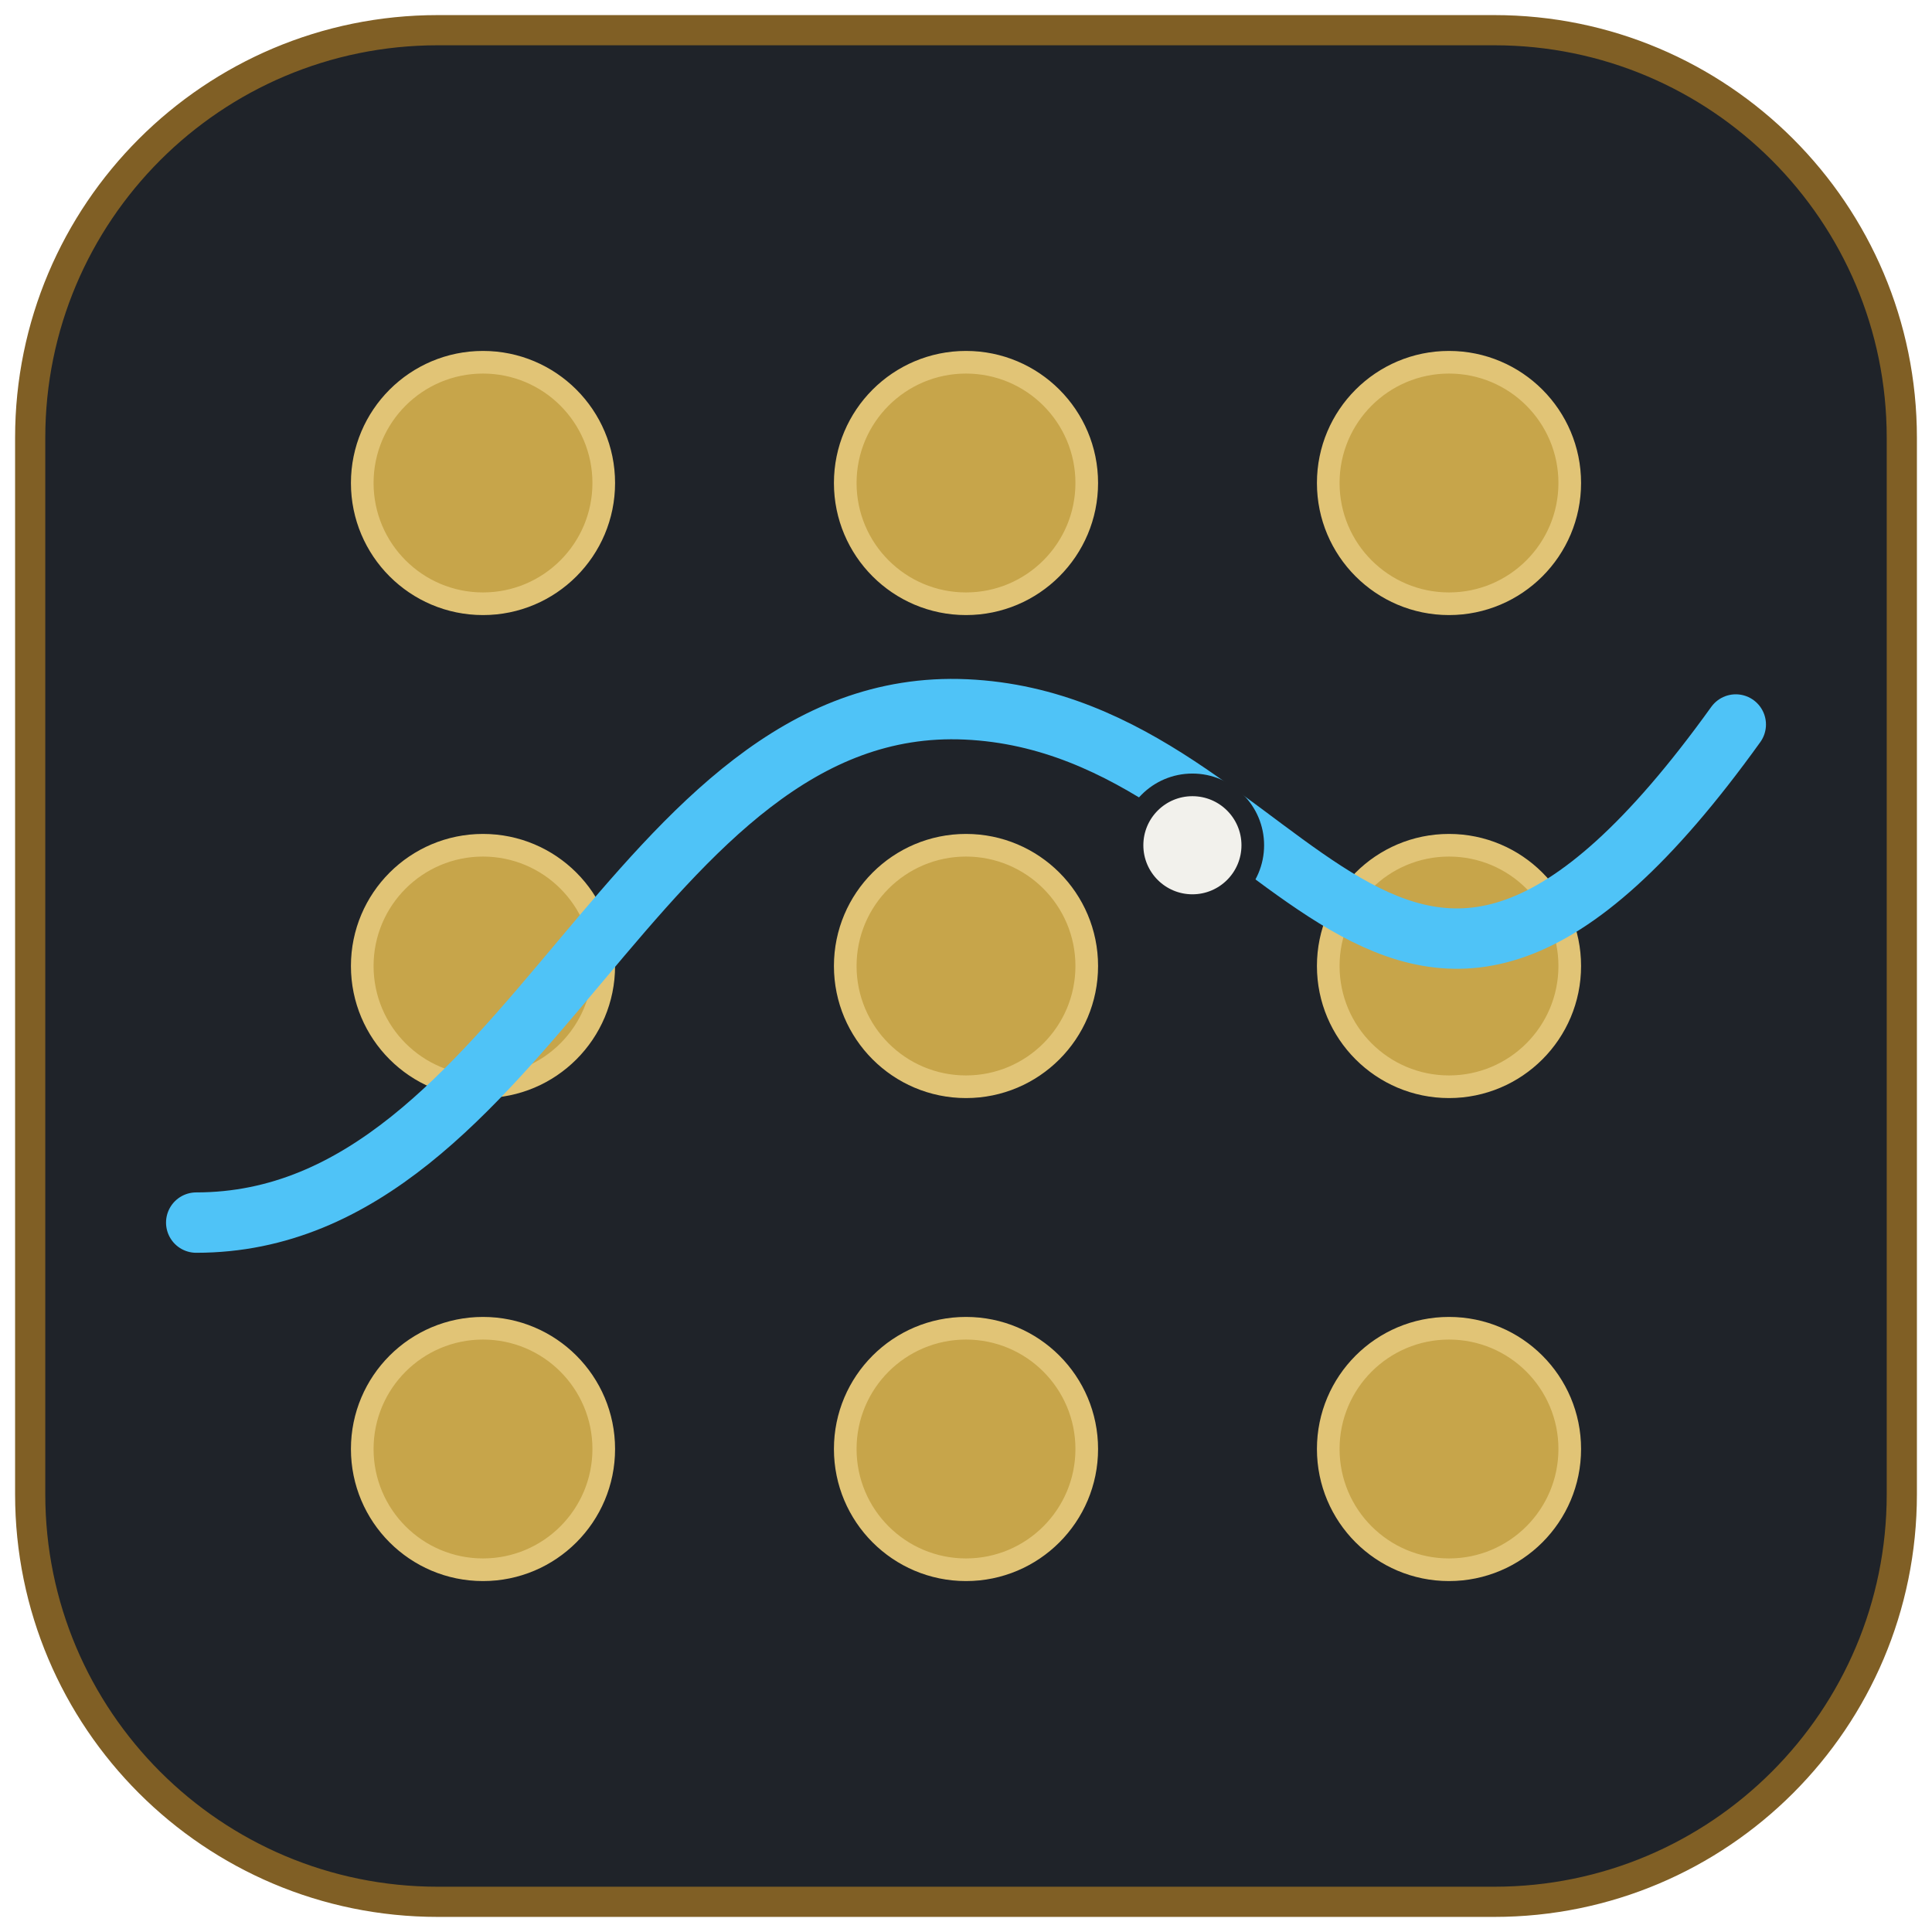
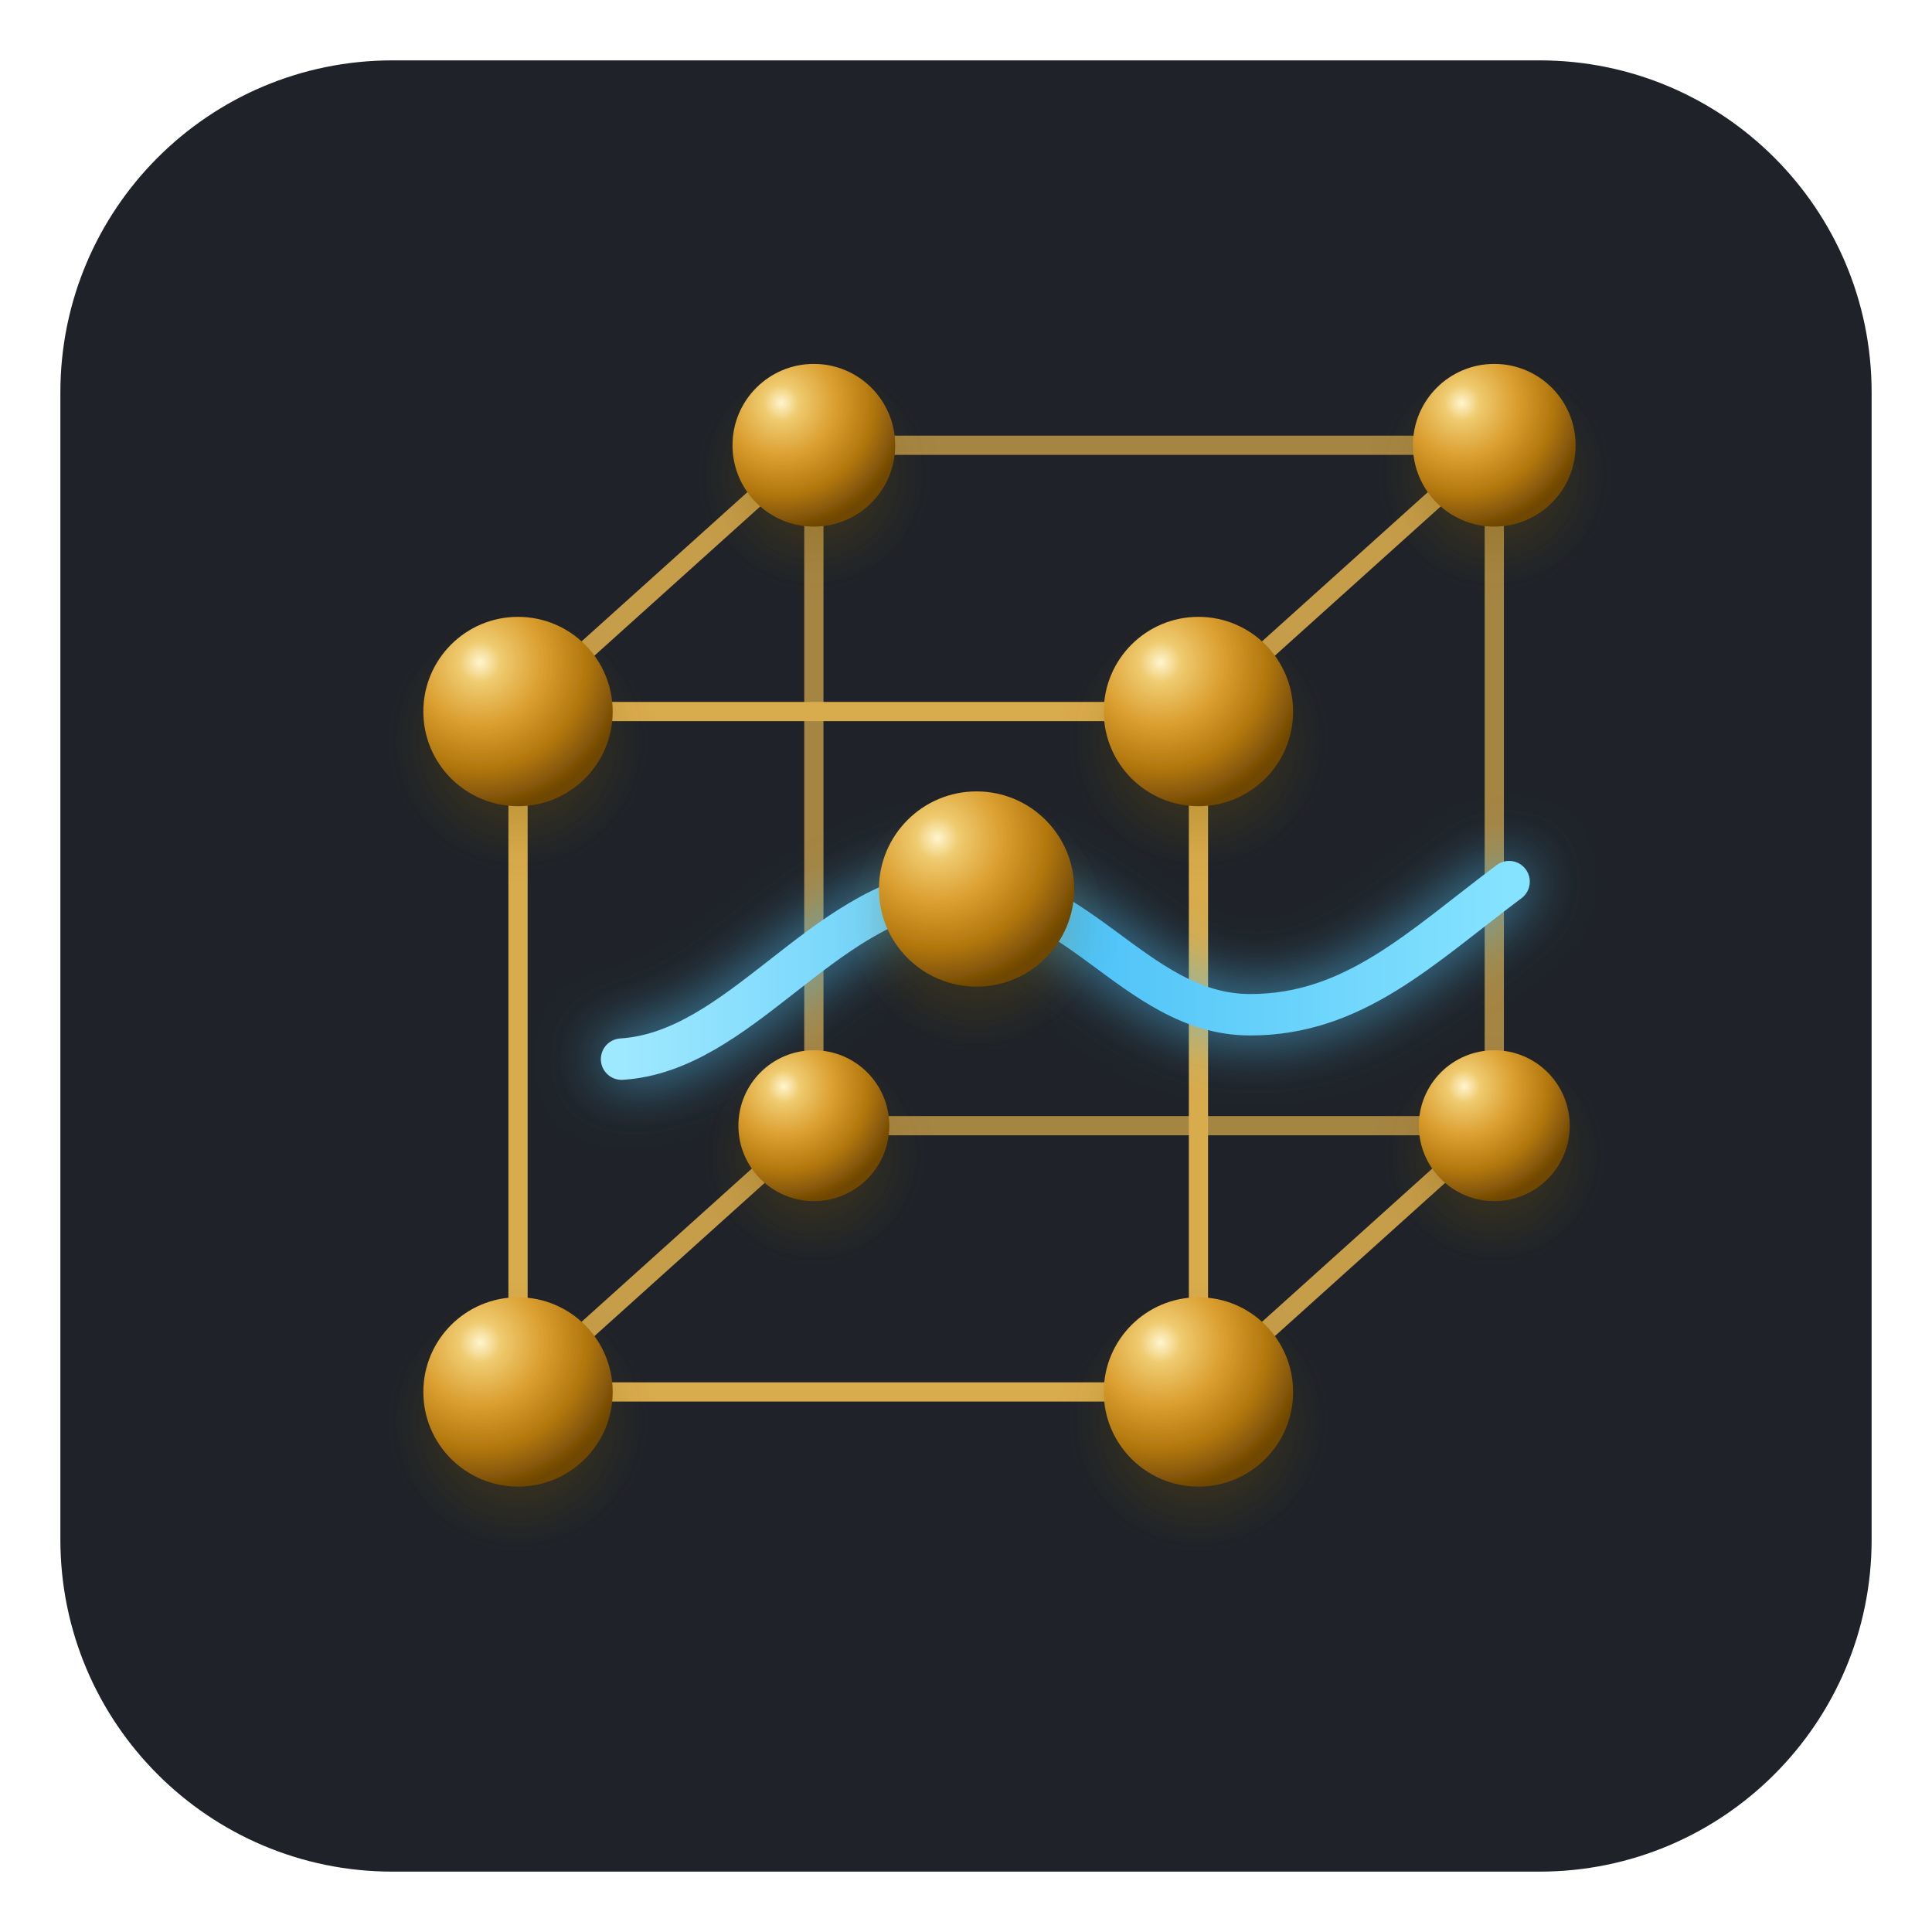
- <svg xmlns="http://www.w3.org/2000/svg" viewBox="0 0 128 128" role="img" aria-labelledby="title desc">
-   <rect x="2" y="2" width="124" height="124" rx="27" fill="#1f2329" stroke="#805f25" stroke-width="2" />
-   <g fill="#c7a54a" stroke="#e1c476" stroke-width="1.5">
-     <circle cx="32" cy="32" r="8" />
-     <circle cx="64" cy="32" r="8" />
-     <circle cx="96" cy="32" r="8" />
-     <circle cx="32" cy="64" r="8" />
-     <circle cx="64" cy="64" r="8" />
-     <circle cx="96" cy="64" r="8" />
-     <circle cx="32" cy="96" r="8" />
-     <circle cx="64" cy="96" r="8" />
-     <circle cx="96" cy="96" r="8" />
+ <svg xmlns="http://www.w3.org/2000/svg" viewBox="0 0 256 256" role="img" aria-labelledby="title">
+   <defs>
+     <radialGradient id="gold" cx="30%" cy="24%" r="78%">
+       <stop offset="0" stop-color="#fff5cf" />
+       <stop offset=".14" stop-color="#efcb70" />
+       <stop offset=".42" stop-color="#db9f31" />
+       <stop offset=".72" stop-color="#b2770d" />
+       <stop offset="1" stop-color="#6f4704" />
+     </radialGradient>
+     <linearGradient id="cyan" x1="0" y1="0" x2="1" y2="0">
+       <stop offset="0" stop-color="#9fe9ff" />
+       <stop offset=".52" stop-color="#4fc3f7" />
+       <stop offset="1" stop-color="#86e3ff" />
+     </linearGradient>
+     <filter id="goldShadow" x="-70%" y="-70%" width="240%" height="240%">
+       <feDropShadow dx="0" dy="4" stdDeviation="3" flood-color="#7f560a" flood-opacity=".24" />
+     </filter>
+     <filter id="blueGlow" x="-80%" y="-80%" width="260%" height="260%">
+       <feDropShadow dx="0" dy="0" stdDeviation="4" flood-color="#4fc3f7" flood-opacity=".75" />
+     </filter>
+   </defs>
+   <rect x="8" y="8" width="240" height="240" rx="44" fill="#1f2329" />
+   <g transform="translate(2 10) scale(.98)">
+     <g fill="none" stroke="#d8ab4c" stroke-width="2.6" stroke-linecap="round" stroke-linejoin="round">
+       <path d="M68 86 H160 V178 H68 Z" />
+       <path d="M108 50 H200 V142 H108 Z" opacity=".72" />
+       <path d="M68 86 L108 50 M160 86 L200 50 M160 178 L200 142 M68 178 L108 142" opacity=".9" />
+     </g>
+     <path d="M82 133 C98 132 109 112 126 110 C143 108 151 127 167 127 C181 127 190 118 202 109" fill="none" stroke="url(#cyan)" stroke-width="5.6" stroke-linecap="round" filter="url(#blueGlow)" />
+     <g fill="url(#gold)" filter="url(#goldShadow)">
+       <circle cx="68" cy="86" r="12.8" />
+       <circle cx="160" cy="86" r="12.8" />
+       <circle cx="160" cy="178" r="12.8" />
+       <circle cx="68" cy="178" r="12.8" />
+       <circle cx="108" cy="50" r="11" />
+       <circle cx="200" cy="50" r="11" />
+       <circle cx="200" cy="142" r="10.2" />
+       <circle cx="108" cy="142" r="10.2" />
+       <circle cx="130" cy="110" r="13.2" />
+     </g>
  </g>
-   <path d="M13 81C35 81 42 46 64 47S92 80 115 48" fill="none" stroke="#4fc3f7" stroke-width="4" stroke-linecap="round" />
-   <circle cx="79" cy="56" r="4" fill="#f2f1ec" stroke="#1f2329" stroke-width="1.5" />
</svg>
